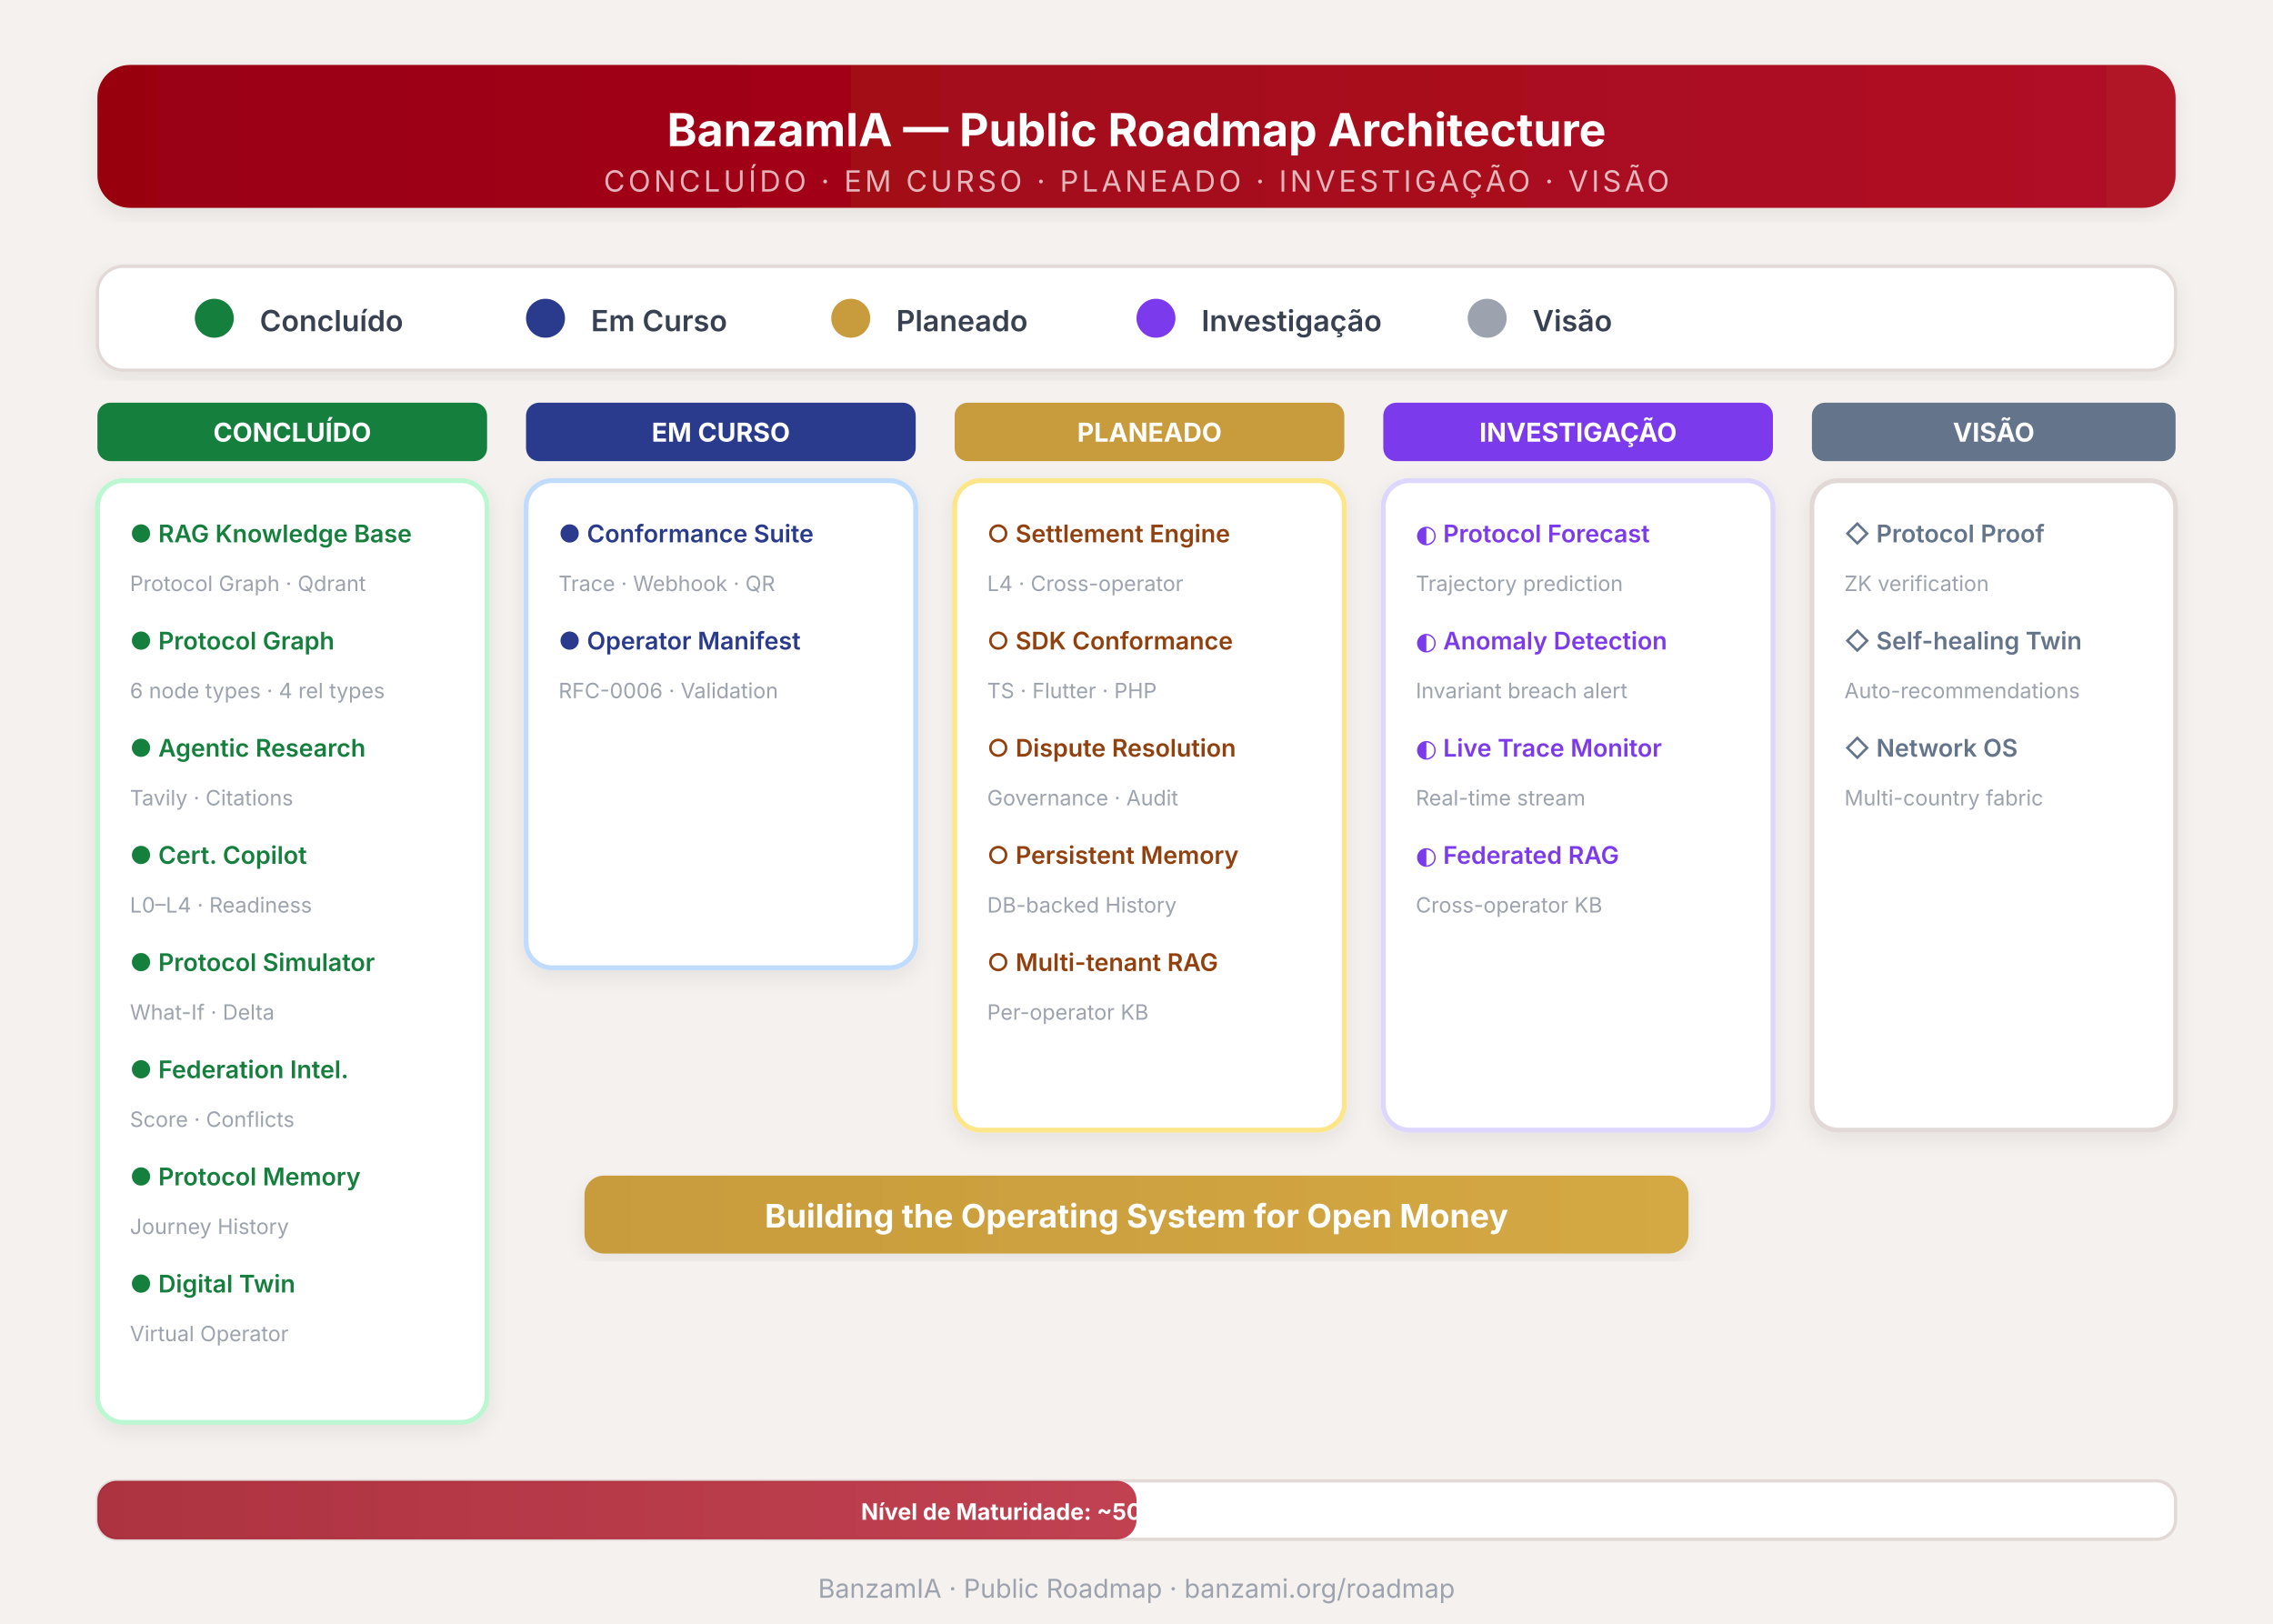
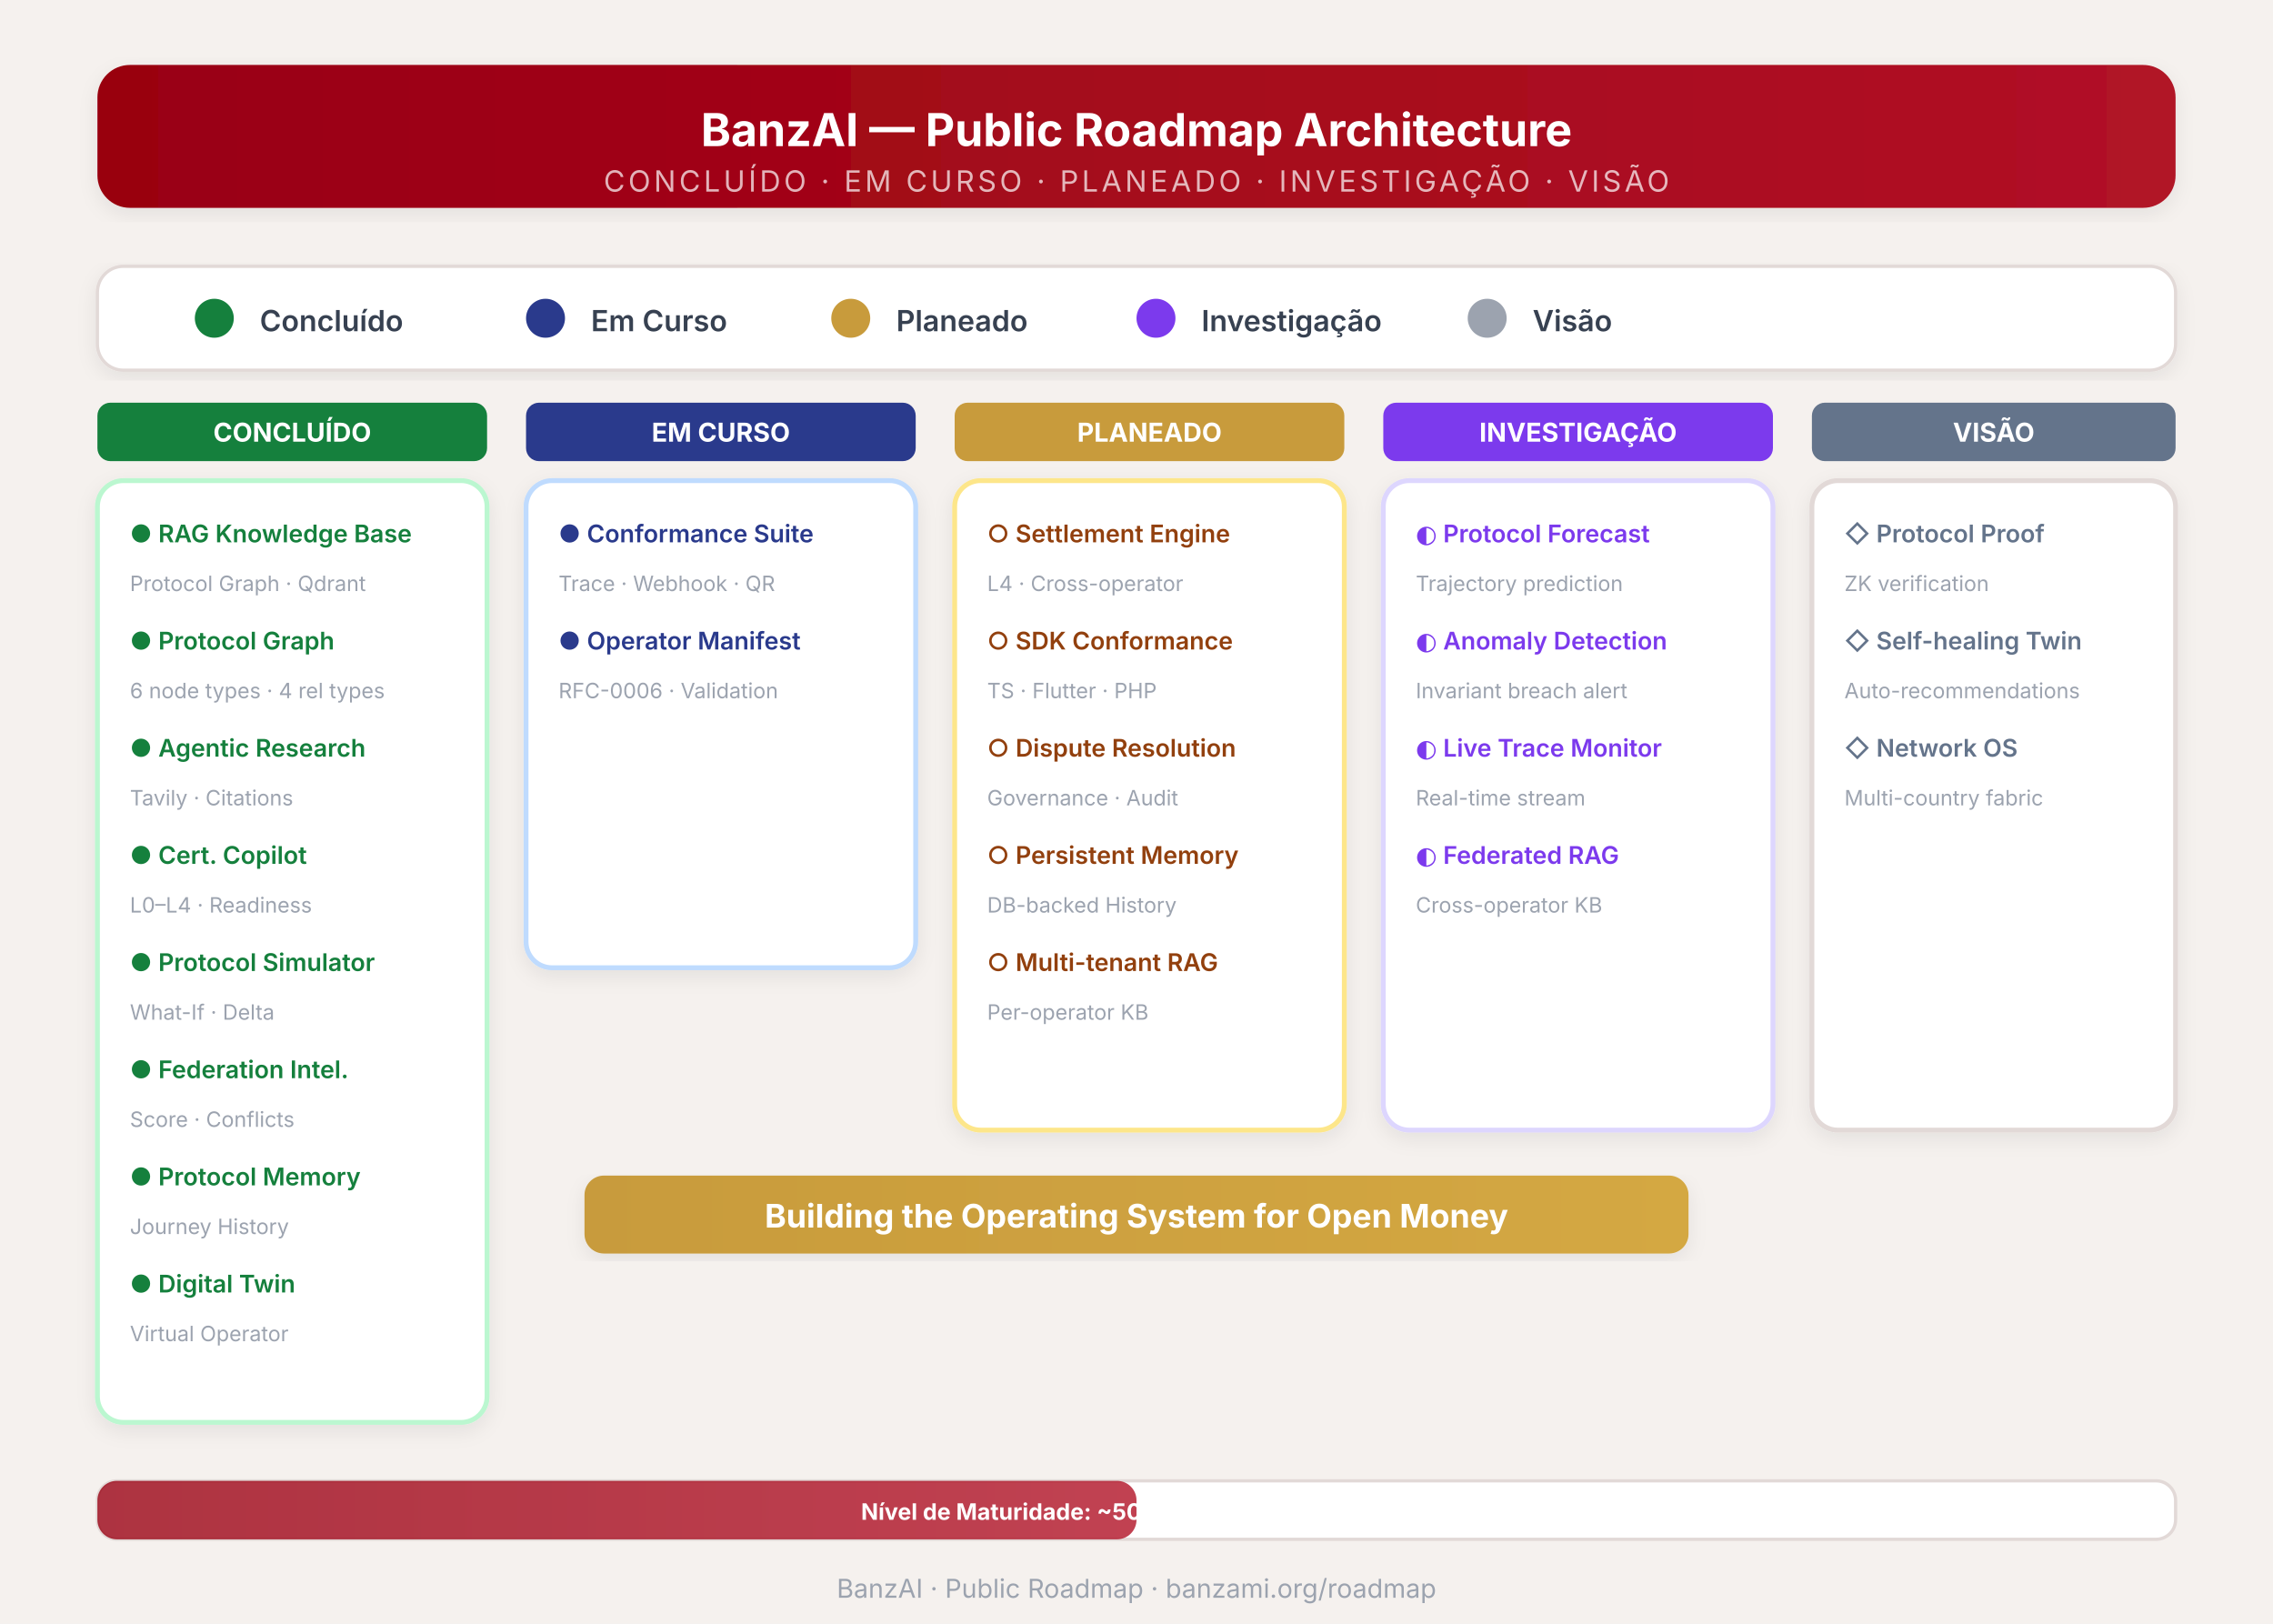
<svg xmlns="http://www.w3.org/2000/svg" viewBox="0 0 700 500" font-family="ui-sans-serif, system-ui, -apple-system, sans-serif">
  <defs>
    <linearGradient id="hG" x1="0%" y1="0%" x2="100%" y2="0%">
      <stop offset="0%" style="stop-color:#990011" />
      <stop offset="100%" style="stop-color:#B11226" />
    </linearGradient>
    <linearGradient id="goldG" x1="0%" y1="0%" x2="100%" y2="0%">
      <stop offset="0%" style="stop-color:#C89B3C" />
      <stop offset="100%" style="stop-color:#D4A843" />
    </linearGradient>
    <filter id="sh">
      <feDropShadow dx="0" dy="2" stdDeviation="3" flood-color="#00000012" />
    </filter>
  </defs>
  <rect width="700" height="500" fill="#F5F1EE" />
  <rect x="30" y="20" width="640" height="44" rx="10" fill="url(#hG)" filter="url(#sh)" />
-   <text x="350" y="45" text-anchor="middle" fill="white" font-size="14" font-weight="700">BanzamIA — Public Roadmap Architecture</text>
+   <text x="350" y="45" text-anchor="middle" fill="white" font-size="14" font-weight="700">BanzAI — Public Roadmap Architecture</text>
  <text x="350" y="59" text-anchor="middle" fill="rgba(255,255,255,0.7)" font-size="9" letter-spacing="1">CONCLUÍDO · EM CURSO · PLANEADO · INVESTIGAÇÃO · VISÃO</text>
  <rect x="30" y="82" width="640" height="32" rx="8" fill="white" stroke="#E2D9D7" stroke-width="1" filter="url(#sh)" />
  <circle cx="66" cy="98" r="6" fill="#15803D" />
  <text x="80" y="102" fill="#374151" font-size="9" font-weight="600">Concluído</text>
  <circle cx="168" cy="98" r="6" fill="#2A3A8C" />
  <text x="182" y="102" fill="#374151" font-size="9" font-weight="600">Em Curso</text>
  <circle cx="262" cy="98" r="6" fill="#C89B3C" />
  <text x="276" y="102" fill="#374151" font-size="9" font-weight="600">Planeado</text>
  <circle cx="356" cy="98" r="6" fill="#7C3AED" />
  <text x="370" y="102" fill="#374151" font-size="9" font-weight="600">Investigação</text>
  <circle cx="458" cy="98" r="6" fill="#9CA3AF" />
  <text x="472" y="102" fill="#374151" font-size="9" font-weight="600">Visão</text>
  <rect x="30" y="124" width="120" height="18" rx="4" fill="#15803D" />
  <text x="90" y="136" text-anchor="middle" fill="white" font-size="8" font-weight="700">CONCLUÍDO</text>
  <rect x="30" y="148" width="120" height="290" rx="8" fill="white" stroke="#BBF7D0" stroke-width="1.5" filter="url(#sh)" />
  <text x="40" y="167" fill="#15803D" font-size="7.5" font-weight="600">● RAG Knowledge Base</text>
  <text x="40" y="182" fill="#9CA3AF" font-size="6.5">Protocol Graph · Qdrant</text>
  <text x="40" y="200" fill="#15803D" font-size="7.5" font-weight="600">● Protocol Graph</text>
  <text x="40" y="215" fill="#9CA3AF" font-size="6.5">6 node types · 4 rel types</text>
  <text x="40" y="233" fill="#15803D" font-size="7.5" font-weight="600">● Agentic Research</text>
  <text x="40" y="248" fill="#9CA3AF" font-size="6.5">Tavily · Citations</text>
  <text x="40" y="266" fill="#15803D" font-size="7.5" font-weight="600">● Cert. Copilot</text>
  <text x="40" y="281" fill="#9CA3AF" font-size="6.5">L0–L4 · Readiness</text>
  <text x="40" y="299" fill="#15803D" font-size="7.5" font-weight="600">● Protocol Simulator</text>
  <text x="40" y="314" fill="#9CA3AF" font-size="6.5">What-If · Delta</text>
  <text x="40" y="332" fill="#15803D" font-size="7.5" font-weight="600">● Federation Intel.</text>
  <text x="40" y="347" fill="#9CA3AF" font-size="6.5">Score · Conflicts</text>
  <text x="40" y="365" fill="#15803D" font-size="7.5" font-weight="600">● Protocol Memory</text>
  <text x="40" y="380" fill="#9CA3AF" font-size="6.5">Journey History</text>
  <text x="40" y="398" fill="#15803D" font-size="7.5" font-weight="600">● Digital Twin</text>
  <text x="40" y="413" fill="#9CA3AF" font-size="6.5">Virtual Operator</text>
  <rect x="162" y="124" width="120" height="18" rx="4" fill="#2A3A8C" />
  <text x="222" y="136" text-anchor="middle" fill="white" font-size="8" font-weight="700">EM CURSO</text>
  <rect x="162" y="148" width="120" height="150" rx="8" fill="white" stroke="#BFDBFE" stroke-width="1.5" filter="url(#sh)" />
  <text x="172" y="167" fill="#2A3A8C" font-size="7.5" font-weight="600">● Conformance Suite</text>
  <text x="172" y="182" fill="#9CA3AF" font-size="6.5">Trace · Webhook · QR</text>
  <text x="172" y="200" fill="#2A3A8C" font-size="7.5" font-weight="600">● Operator Manifest</text>
  <text x="172" y="215" fill="#9CA3AF" font-size="6.5">RFC-0006 · Validation</text>
  <rect x="294" y="124" width="120" height="18" rx="4" fill="#C89B3C" />
  <text x="354" y="136" text-anchor="middle" fill="white" font-size="8" font-weight="700">PLANEADO</text>
  <rect x="294" y="148" width="120" height="200" rx="8" fill="white" stroke="#FDE68A" stroke-width="1.5" filter="url(#sh)" />
  <text x="304" y="167" fill="#92400E" font-size="7.5" font-weight="600">○ Settlement Engine</text>
  <text x="304" y="182" fill="#9CA3AF" font-size="6.5">L4 · Cross-operator</text>
  <text x="304" y="200" fill="#92400E" font-size="7.5" font-weight="600">○ SDK Conformance</text>
  <text x="304" y="215" fill="#9CA3AF" font-size="6.5">TS · Flutter · PHP</text>
  <text x="304" y="233" fill="#92400E" font-size="7.5" font-weight="600">○ Dispute Resolution</text>
  <text x="304" y="248" fill="#9CA3AF" font-size="6.5">Governance · Audit</text>
  <text x="304" y="266" fill="#92400E" font-size="7.5" font-weight="600">○ Persistent Memory</text>
  <text x="304" y="281" fill="#9CA3AF" font-size="6.5">DB-backed History</text>
  <text x="304" y="299" fill="#92400E" font-size="7.5" font-weight="600">○ Multi-tenant RAG</text>
  <text x="304" y="314" fill="#9CA3AF" font-size="6.5">Per-operator KB</text>
  <rect x="426" y="124" width="120" height="18" rx="4" fill="#7C3AED" />
  <text x="486" y="136" text-anchor="middle" fill="white" font-size="8" font-weight="700">INVESTIGAÇÃO</text>
  <rect x="426" y="148" width="120" height="200" rx="8" fill="white" stroke="#DDD6FE" stroke-width="1.5" filter="url(#sh)" />
  <text x="436" y="167" fill="#7C3AED" font-size="7.5" font-weight="600">◐ Protocol Forecast</text>
  <text x="436" y="182" fill="#9CA3AF" font-size="6.5">Trajectory prediction</text>
  <text x="436" y="200" fill="#7C3AED" font-size="7.5" font-weight="600">◐ Anomaly Detection</text>
  <text x="436" y="215" fill="#9CA3AF" font-size="6.5">Invariant breach alert</text>
  <text x="436" y="233" fill="#7C3AED" font-size="7.5" font-weight="600">◐ Live Trace Monitor</text>
  <text x="436" y="248" fill="#9CA3AF" font-size="6.5">Real-time stream</text>
  <text x="436" y="266" fill="#7C3AED" font-size="7.5" font-weight="600">◐ Federated RAG</text>
  <text x="436" y="281" fill="#9CA3AF" font-size="6.5">Cross-operator KB</text>
  <rect x="558" y="124" width="112" height="18" rx="4" fill="#64748B" />
  <text x="614" y="136" text-anchor="middle" fill="white" font-size="8" font-weight="700">VISÃO</text>
  <rect x="558" y="148" width="112" height="200" rx="8" fill="white" stroke="#E2D9D7" stroke-width="1.5" filter="url(#sh)" />
  <text x="568" y="167" fill="#64748B" font-size="7.5" font-weight="600">◇ Protocol Proof</text>
  <text x="568" y="182" fill="#9CA3AF" font-size="6.5">ZK verification</text>
  <text x="568" y="200" fill="#64748B" font-size="7.5" font-weight="600">◇ Self-healing Twin</text>
  <text x="568" y="215" fill="#9CA3AF" font-size="6.5">Auto-recommendations</text>
  <text x="568" y="233" fill="#64748B" font-size="7.5" font-weight="600">◇ Network OS</text>
  <text x="568" y="248" fill="#9CA3AF" font-size="6.5">Multi-country fabric</text>
  <rect x="30" y="456" width="640" height="18" rx="6" fill="white" stroke="#E2D9D7" stroke-width="1" />
  <rect x="30" y="456" width="320" height="18" rx="6" fill="url(#hG)" opacity="0.8" />
  <text x="350" y="468" text-anchor="middle" fill="white" font-size="7" font-weight="700">Nível de Maturidade: ~50% do roadmap completo</text>
  <rect x="180" y="362" width="340" height="24" rx="6" fill="url(#goldG)" filter="url(#sh)" />
  <text x="350" y="378" text-anchor="middle" fill="white" font-size="10" font-weight="700">Building the Operating System for Open Money</text>
-   <text x="350" y="492" text-anchor="middle" fill="#9CA3AF" font-size="8">BanzamIA · Public Roadmap · banzami.org/roadmap</text>
+   <text x="350" y="492" text-anchor="middle" fill="#9CA3AF" font-size="8">BanzAI · Public Roadmap · banzami.org/roadmap</text>
</svg>
